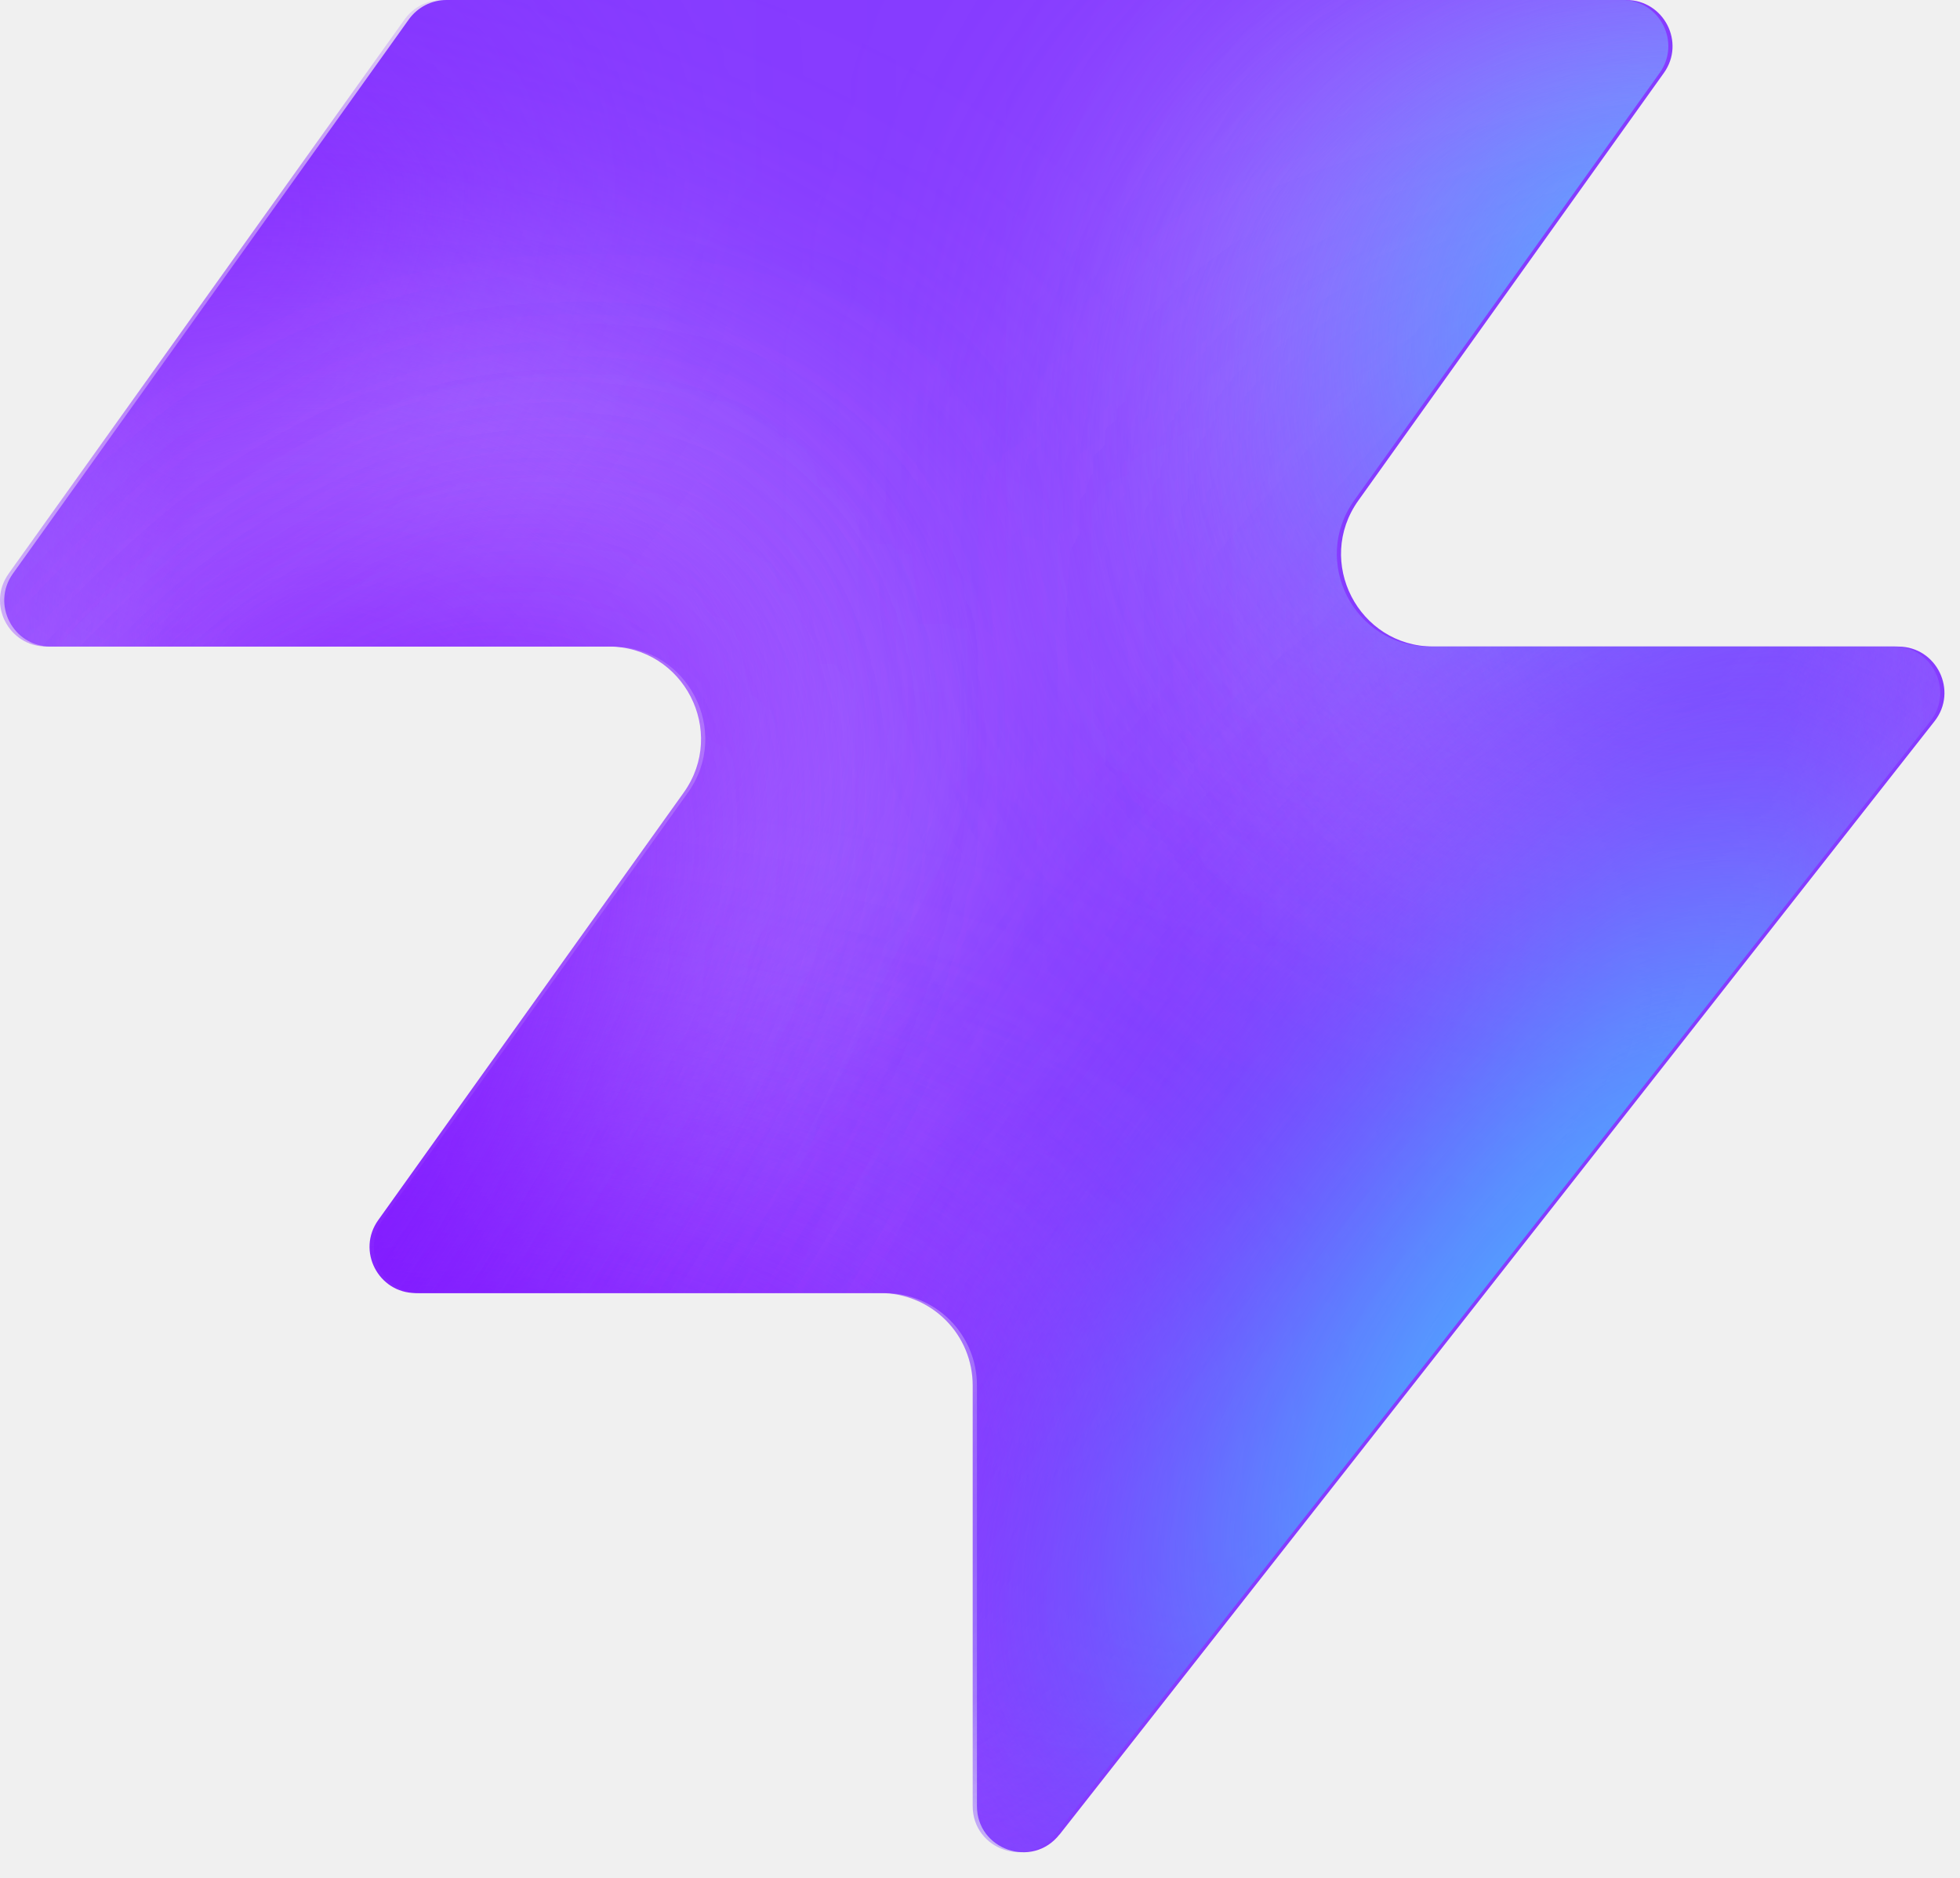
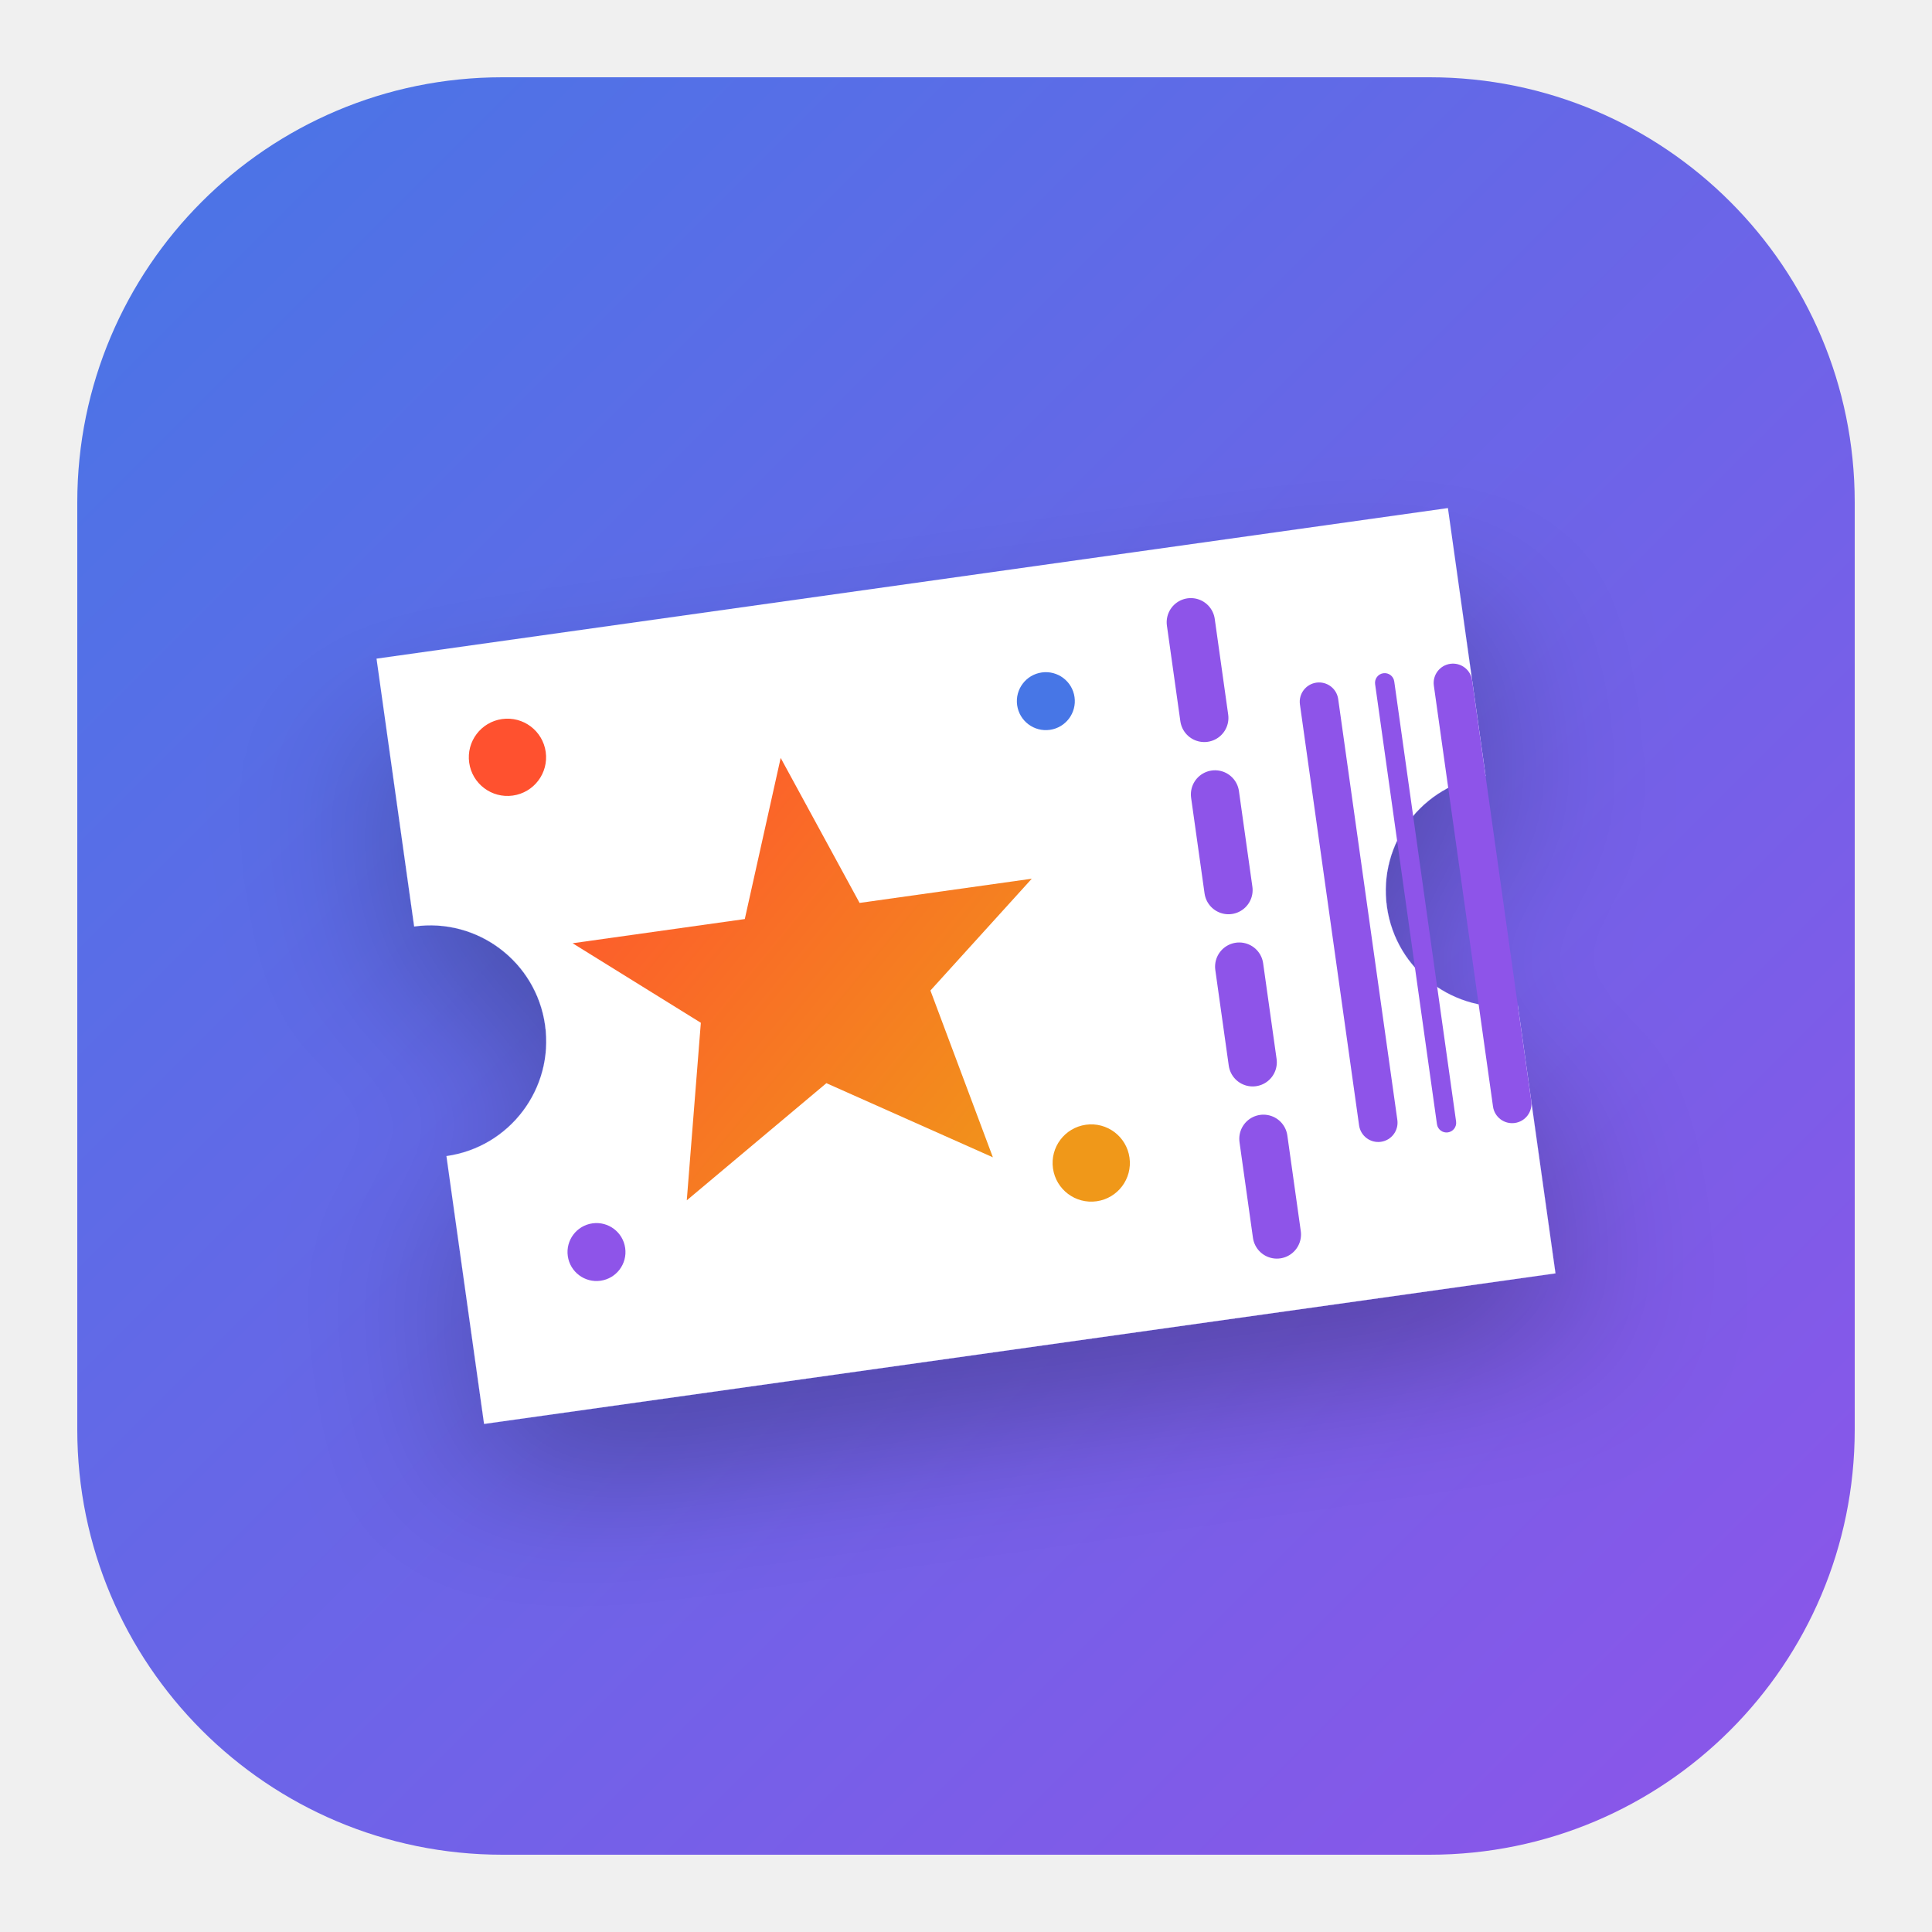
- <svg xmlns="http://www.w3.org/2000/svg" width="48" height="46" fill="none" viewBox="0 0 48 46">
-   <path fill="#863bff" d="M25.946 44.938c-.664.845-2.021.375-2.021-.698V33.937a2.26 2.26 0 0 0-2.262-2.262H10.287c-.92 0-1.456-1.04-.92-1.788l7.48-10.471c1.07-1.497 0-3.578-1.842-3.578H1.237c-.92 0-1.456-1.04-.92-1.788L10.013.474c.214-.297.556-.474.92-.474h28.894c.92 0 1.456 1.04.92 1.788l-7.48 10.471c-1.07 1.498 0 3.579 1.842 3.579h11.377c.943 0 1.473 1.088.89 1.83L25.947 44.94z" style="fill:#863bff;fill:color(display-p3 .525 .23 1);fill-opacity:1" />
-   <mask id="a" width="48" height="46" x="0" y="0" maskUnits="userSpaceOnUse" style="mask-type:alpha">
-     <path fill="#000" d="M25.842 44.938c-.664.844-2.021.375-2.021-.698V33.937a2.26 2.26 0 0 0-2.262-2.262H10.183c-.92 0-1.456-1.04-.92-1.788l7.48-10.471c1.07-1.498 0-3.579-1.842-3.579H1.133c-.92 0-1.456-1.04-.92-1.787L9.91.473c.214-.297.556-.474.92-.474h28.894c.92 0 1.456 1.04.92 1.788l-7.48 10.471c-1.07 1.498 0 3.578 1.842 3.578h11.377c.943 0 1.473 1.088.89 1.832L25.843 44.94z" style="fill:#000;fill-opacity:1" />
-   </mask>
-   <g mask="url(#a)">
-     <g filter="url(#b)">
-       <ellipse cx="5.508" cy="14.704" fill="#ede6ff" rx="5.508" ry="14.704" style="fill:#ede6ff;fill:color(display-p3 .927 .903 1);fill-opacity:1" transform="matrix(.00324 1 1 -.00324 -4.47 31.516)" />
-     </g>
-     <g filter="url(#c)">
-       <ellipse cx="10.399" cy="29.851" fill="#ede6ff" rx="10.399" ry="29.851" style="fill:#ede6ff;fill:color(display-p3 .927 .903 1);fill-opacity:1" transform="matrix(.00324 1 1 -.00324 -39.328 7.883)" />
-     </g>
-     <g filter="url(#d)">
-       <ellipse cx="5.508" cy="30.487" fill="#7e14ff" rx="5.508" ry="30.487" style="fill:#7e14ff;fill:color(display-p3 .492 .077 1);fill-opacity:1" transform="rotate(89.814 -25.913 -14.639)scale(1 -1)" />
-     </g>
-     <g filter="url(#e)">
-       <ellipse cx="5.508" cy="30.599" fill="#7e14ff" rx="5.508" ry="30.599" style="fill:#7e14ff;fill:color(display-p3 .492 .077 1);fill-opacity:1" transform="rotate(89.814 -32.644 -3.334)scale(1 -1)" />
-     </g>
-     <g filter="url(#f)">
-       <ellipse cx="5.508" cy="30.599" fill="#7e14ff" rx="5.508" ry="30.599" style="fill:#7e14ff;fill:color(display-p3 .492 .077 1);fill-opacity:1" transform="matrix(.00324 1 1 -.00324 -34.34 30.47)" />
-     </g>
-     <g filter="url(#g)">
-       <ellipse cx="14.072" cy="22.078" fill="#ede6ff" rx="14.072" ry="22.078" style="fill:#ede6ff;fill:color(display-p3 .927 .903 1);fill-opacity:1" transform="rotate(93.35 24.506 48.493)scale(-1 1)" />
-     </g>
-     <g filter="url(#h)">
-       <ellipse cx="3.47" cy="21.501" fill="#7e14ff" rx="3.47" ry="21.501" style="fill:#7e14ff;fill:color(display-p3 .492 .077 1);fill-opacity:1" transform="rotate(89.009 28.708 47.59)scale(-1 1)" />
-     </g>
-     <g filter="url(#i)">
-       <ellipse cx="3.47" cy="21.501" fill="#7e14ff" rx="3.47" ry="21.501" style="fill:#7e14ff;fill:color(display-p3 .492 .077 1);fill-opacity:1" transform="rotate(89.009 28.708 47.59)scale(-1 1)" />
-     </g>
-     <g filter="url(#j)">
-       <ellipse cx=".387" cy="8.972" fill="#7e14ff" rx="4.407" ry="29.108" style="fill:#7e14ff;fill:color(display-p3 .492 .077 1);fill-opacity:1" transform="rotate(39.51 .387 8.972)" />
-     </g>
-     <g filter="url(#k)">
-       <ellipse cx="47.523" cy="-6.092" fill="#7e14ff" rx="4.407" ry="29.108" style="fill:#7e14ff;fill:color(display-p3 .492 .077 1);fill-opacity:1" transform="rotate(37.892 47.523 -6.092)" />
-     </g>
-     <g filter="url(#l)">
-       <ellipse cx="41.412" cy="6.333" fill="#47bfff" rx="5.971" ry="9.665" style="fill:#47bfff;fill:color(display-p3 .28 .748 1);fill-opacity:1" transform="rotate(37.892 41.412 6.333)" />
-     </g>
-     <g filter="url(#m)">
-       <ellipse cx="-1.879" cy="38.332" fill="#7e14ff" rx="4.407" ry="29.108" style="fill:#7e14ff;fill:color(display-p3 .492 .077 1);fill-opacity:1" transform="rotate(37.892 -1.88 38.332)" />
-     </g>
-     <g filter="url(#n)">
-       <ellipse cx="-1.879" cy="38.332" fill="#7e14ff" rx="4.407" ry="29.108" style="fill:#7e14ff;fill:color(display-p3 .492 .077 1);fill-opacity:1" transform="rotate(37.892 -1.88 38.332)" />
-     </g>
-     <g filter="url(#o)">
-       <ellipse cx="35.651" cy="29.907" fill="#7e14ff" rx="4.407" ry="29.108" style="fill:#7e14ff;fill:color(display-p3 .492 .077 1);fill-opacity:1" transform="rotate(37.892 35.651 29.907)" />
-     </g>
-     <g filter="url(#p)">
-       <ellipse cx="38.418" cy="32.4" fill="#47bfff" rx="5.971" ry="15.297" style="fill:#47bfff;fill:color(display-p3 .28 .748 1);fill-opacity:1" transform="rotate(37.892 38.418 32.4)" />
-     </g>
-   </g>
+ <svg xmlns="http://www.w3.org/2000/svg" viewBox="0 0 100 100" width="100%" height="100%">
  <defs>
-     <filter id="b" width="60.045" height="41.654" x="-19.77" y="16.149" color-interpolation-filters="sRGB" filterUnits="userSpaceOnUse">
-       <feFlood flood-opacity="0" result="BackgroundImageFix" />
-       <feBlend in="SourceGraphic" in2="BackgroundImageFix" result="shape" />
-       <feGaussianBlur result="effect1_foregroundBlur_2002_17158" stdDeviation="7.659" />
-     </filter>
-     <filter id="c" width="90.34" height="51.437" x="-54.613" y="-7.533" color-interpolation-filters="sRGB" filterUnits="userSpaceOnUse">
-       <feFlood flood-opacity="0" result="BackgroundImageFix" />
-       <feBlend in="SourceGraphic" in2="BackgroundImageFix" result="shape" />
-       <feGaussianBlur result="effect1_foregroundBlur_2002_17158" stdDeviation="7.659" />
-     </filter>
-     <filter id="d" width="79.355" height="29.4" x="-49.64" y="2.03" color-interpolation-filters="sRGB" filterUnits="userSpaceOnUse">
-       <feFlood flood-opacity="0" result="BackgroundImageFix" />
-       <feBlend in="SourceGraphic" in2="BackgroundImageFix" result="shape" />
-       <feGaussianBlur result="effect1_foregroundBlur_2002_17158" stdDeviation="4.596" />
-     </filter>
-     <filter id="e" width="79.579" height="29.4" x="-45.045" y="20.029" color-interpolation-filters="sRGB" filterUnits="userSpaceOnUse">
-       <feFlood flood-opacity="0" result="BackgroundImageFix" />
-       <feBlend in="SourceGraphic" in2="BackgroundImageFix" result="shape" />
-       <feGaussianBlur result="effect1_foregroundBlur_2002_17158" stdDeviation="4.596" />
-     </filter>
-     <filter id="f" width="79.579" height="29.4" x="-43.513" y="21.178" color-interpolation-filters="sRGB" filterUnits="userSpaceOnUse">
-       <feFlood flood-opacity="0" result="BackgroundImageFix" />
-       <feBlend in="SourceGraphic" in2="BackgroundImageFix" result="shape" />
-       <feGaussianBlur result="effect1_foregroundBlur_2002_17158" stdDeviation="4.596" />
-     </filter>
-     <filter id="g" width="74.749" height="58.852" x="15.756" y="-17.901" color-interpolation-filters="sRGB" filterUnits="userSpaceOnUse">
-       <feFlood flood-opacity="0" result="BackgroundImageFix" />
-       <feBlend in="SourceGraphic" in2="BackgroundImageFix" result="shape" />
-       <feGaussianBlur result="effect1_foregroundBlur_2002_17158" stdDeviation="7.659" />
-     </filter>
-     <filter id="h" width="61.377" height="25.362" x="23.548" y="2.284" color-interpolation-filters="sRGB" filterUnits="userSpaceOnUse">
-       <feFlood flood-opacity="0" result="BackgroundImageFix" />
-       <feBlend in="SourceGraphic" in2="BackgroundImageFix" result="shape" />
-       <feGaussianBlur result="effect1_foregroundBlur_2002_17158" stdDeviation="4.596" />
-     </filter>
-     <filter id="i" width="61.377" height="25.362" x="23.548" y="2.284" color-interpolation-filters="sRGB" filterUnits="userSpaceOnUse">
-       <feFlood flood-opacity="0" result="BackgroundImageFix" />
-       <feBlend in="SourceGraphic" in2="BackgroundImageFix" result="shape" />
-       <feGaussianBlur result="effect1_foregroundBlur_2002_17158" stdDeviation="4.596" />
-     </filter>
-     <filter id="j" width="56.045" height="63.649" x="-27.636" y="-22.853" color-interpolation-filters="sRGB" filterUnits="userSpaceOnUse">
-       <feFlood flood-opacity="0" result="BackgroundImageFix" />
-       <feBlend in="SourceGraphic" in2="BackgroundImageFix" result="shape" />
-       <feGaussianBlur result="effect1_foregroundBlur_2002_17158" stdDeviation="4.596" />
-     </filter>
-     <filter id="k" width="54.814" height="64.646" x="20.116" y="-38.415" color-interpolation-filters="sRGB" filterUnits="userSpaceOnUse">
-       <feFlood flood-opacity="0" result="BackgroundImageFix" />
-       <feBlend in="SourceGraphic" in2="BackgroundImageFix" result="shape" />
-       <feGaussianBlur result="effect1_foregroundBlur_2002_17158" stdDeviation="4.596" />
-     </filter>
-     <filter id="l" width="33.541" height="35.313" x="24.641" y="-11.323" color-interpolation-filters="sRGB" filterUnits="userSpaceOnUse">
-       <feFlood flood-opacity="0" result="BackgroundImageFix" />
-       <feBlend in="SourceGraphic" in2="BackgroundImageFix" result="shape" />
-       <feGaussianBlur result="effect1_foregroundBlur_2002_17158" stdDeviation="4.596" />
-     </filter>
-     <filter id="m" width="54.814" height="64.646" x="-29.286" y="6.009" color-interpolation-filters="sRGB" filterUnits="userSpaceOnUse">
-       <feFlood flood-opacity="0" result="BackgroundImageFix" />
-       <feBlend in="SourceGraphic" in2="BackgroundImageFix" result="shape" />
-       <feGaussianBlur result="effect1_foregroundBlur_2002_17158" stdDeviation="4.596" />
-     </filter>
-     <filter id="n" width="54.814" height="64.646" x="-29.286" y="6.009" color-interpolation-filters="sRGB" filterUnits="userSpaceOnUse">
-       <feFlood flood-opacity="0" result="BackgroundImageFix" />
-       <feBlend in="SourceGraphic" in2="BackgroundImageFix" result="shape" />
-       <feGaussianBlur result="effect1_foregroundBlur_2002_17158" stdDeviation="4.596" />
-     </filter>
-     <filter id="o" width="54.814" height="64.646" x="8.244" y="-2.416" color-interpolation-filters="sRGB" filterUnits="userSpaceOnUse">
-       <feFlood flood-opacity="0" result="BackgroundImageFix" />
-       <feBlend in="SourceGraphic" in2="BackgroundImageFix" result="shape" />
-       <feGaussianBlur result="effect1_foregroundBlur_2002_17158" stdDeviation="4.596" />
-     </filter>
-     <filter id="p" width="39.409" height="43.623" x="18.713" y="10.588" color-interpolation-filters="sRGB" filterUnits="userSpaceOnUse">
-       <feFlood flood-opacity="0" result="BackgroundImageFix" />
-       <feBlend in="SourceGraphic" in2="BackgroundImageFix" result="shape" />
-       <feGaussianBlur result="effect1_foregroundBlur_2002_17158" stdDeviation="4.596" />
+     <linearGradient id="bgGrad" x1="0%" y1="0%" x2="100%" y2="100%">
+       <stop offset="0%" stop-color="#4776E6" />
+       <stop offset="100%" stop-color="#8E54E9" />
+     </linearGradient>
+     <linearGradient id="starGrad" x1="0%" y1="0%" x2="100%" y2="100%">
+       <stop offset="0%" stop-color="#FF512F" />
+       <stop offset="100%" stop-color="#F09819" />
+     </linearGradient>
+     <filter id="ticketShadow" x="-10%" y="-10%" width="130%" height="130%">
+       <feDropShadow dx="0" dy="4" stdDeviation="4" flood-color="#000000" flood-opacity="0.25" />
    </filter>
  </defs>
+   <rect x="4" y="4" width="92" height="92" rx="22" fill="url(#bgGrad)" />
+   <g transform="rotate(-8 50 50)">
+     <path d="M 22 30           H 78           V 44           A 6 6 0 0 0 78 56           V 70           H 22           V 56           A 6 6 0 0 0 22 44           Z" fill="#ffffff" filter="url(#ticketShadow)" />
+     <line x1="64" y1="34" x2="64" y2="66" stroke="#8E54E9" stroke-width="2.5" stroke-dasharray="5,4" stroke-linecap="round" />
+     <rect x="69" y="38" width="2" height="24" fill="#8E54E9" rx="1" />
+     <rect x="73" y="38" width="1" height="24" fill="#8E54E9" rx="0.5" />
+     <rect x="76" y="38" width="2" height="24" fill="#8E54E9" rx="1" />
+     <polygon points="42,38 45,46 54,46 48,51 50,60 42,55 34,60 36,51 30,46 39,46" fill="url(#starGrad)" />
+     <circle cx="28" cy="36" r="2" fill="#FF512F" />
+     <circle cx="56" cy="37" r="1.5" fill="#4776E6" />
+     <circle cx="29" cy="62" r="1.5" fill="#8E54E9" />
+     <circle cx="55" cy="61" r="2" fill="#F09819" />
+   </g>
</svg>
